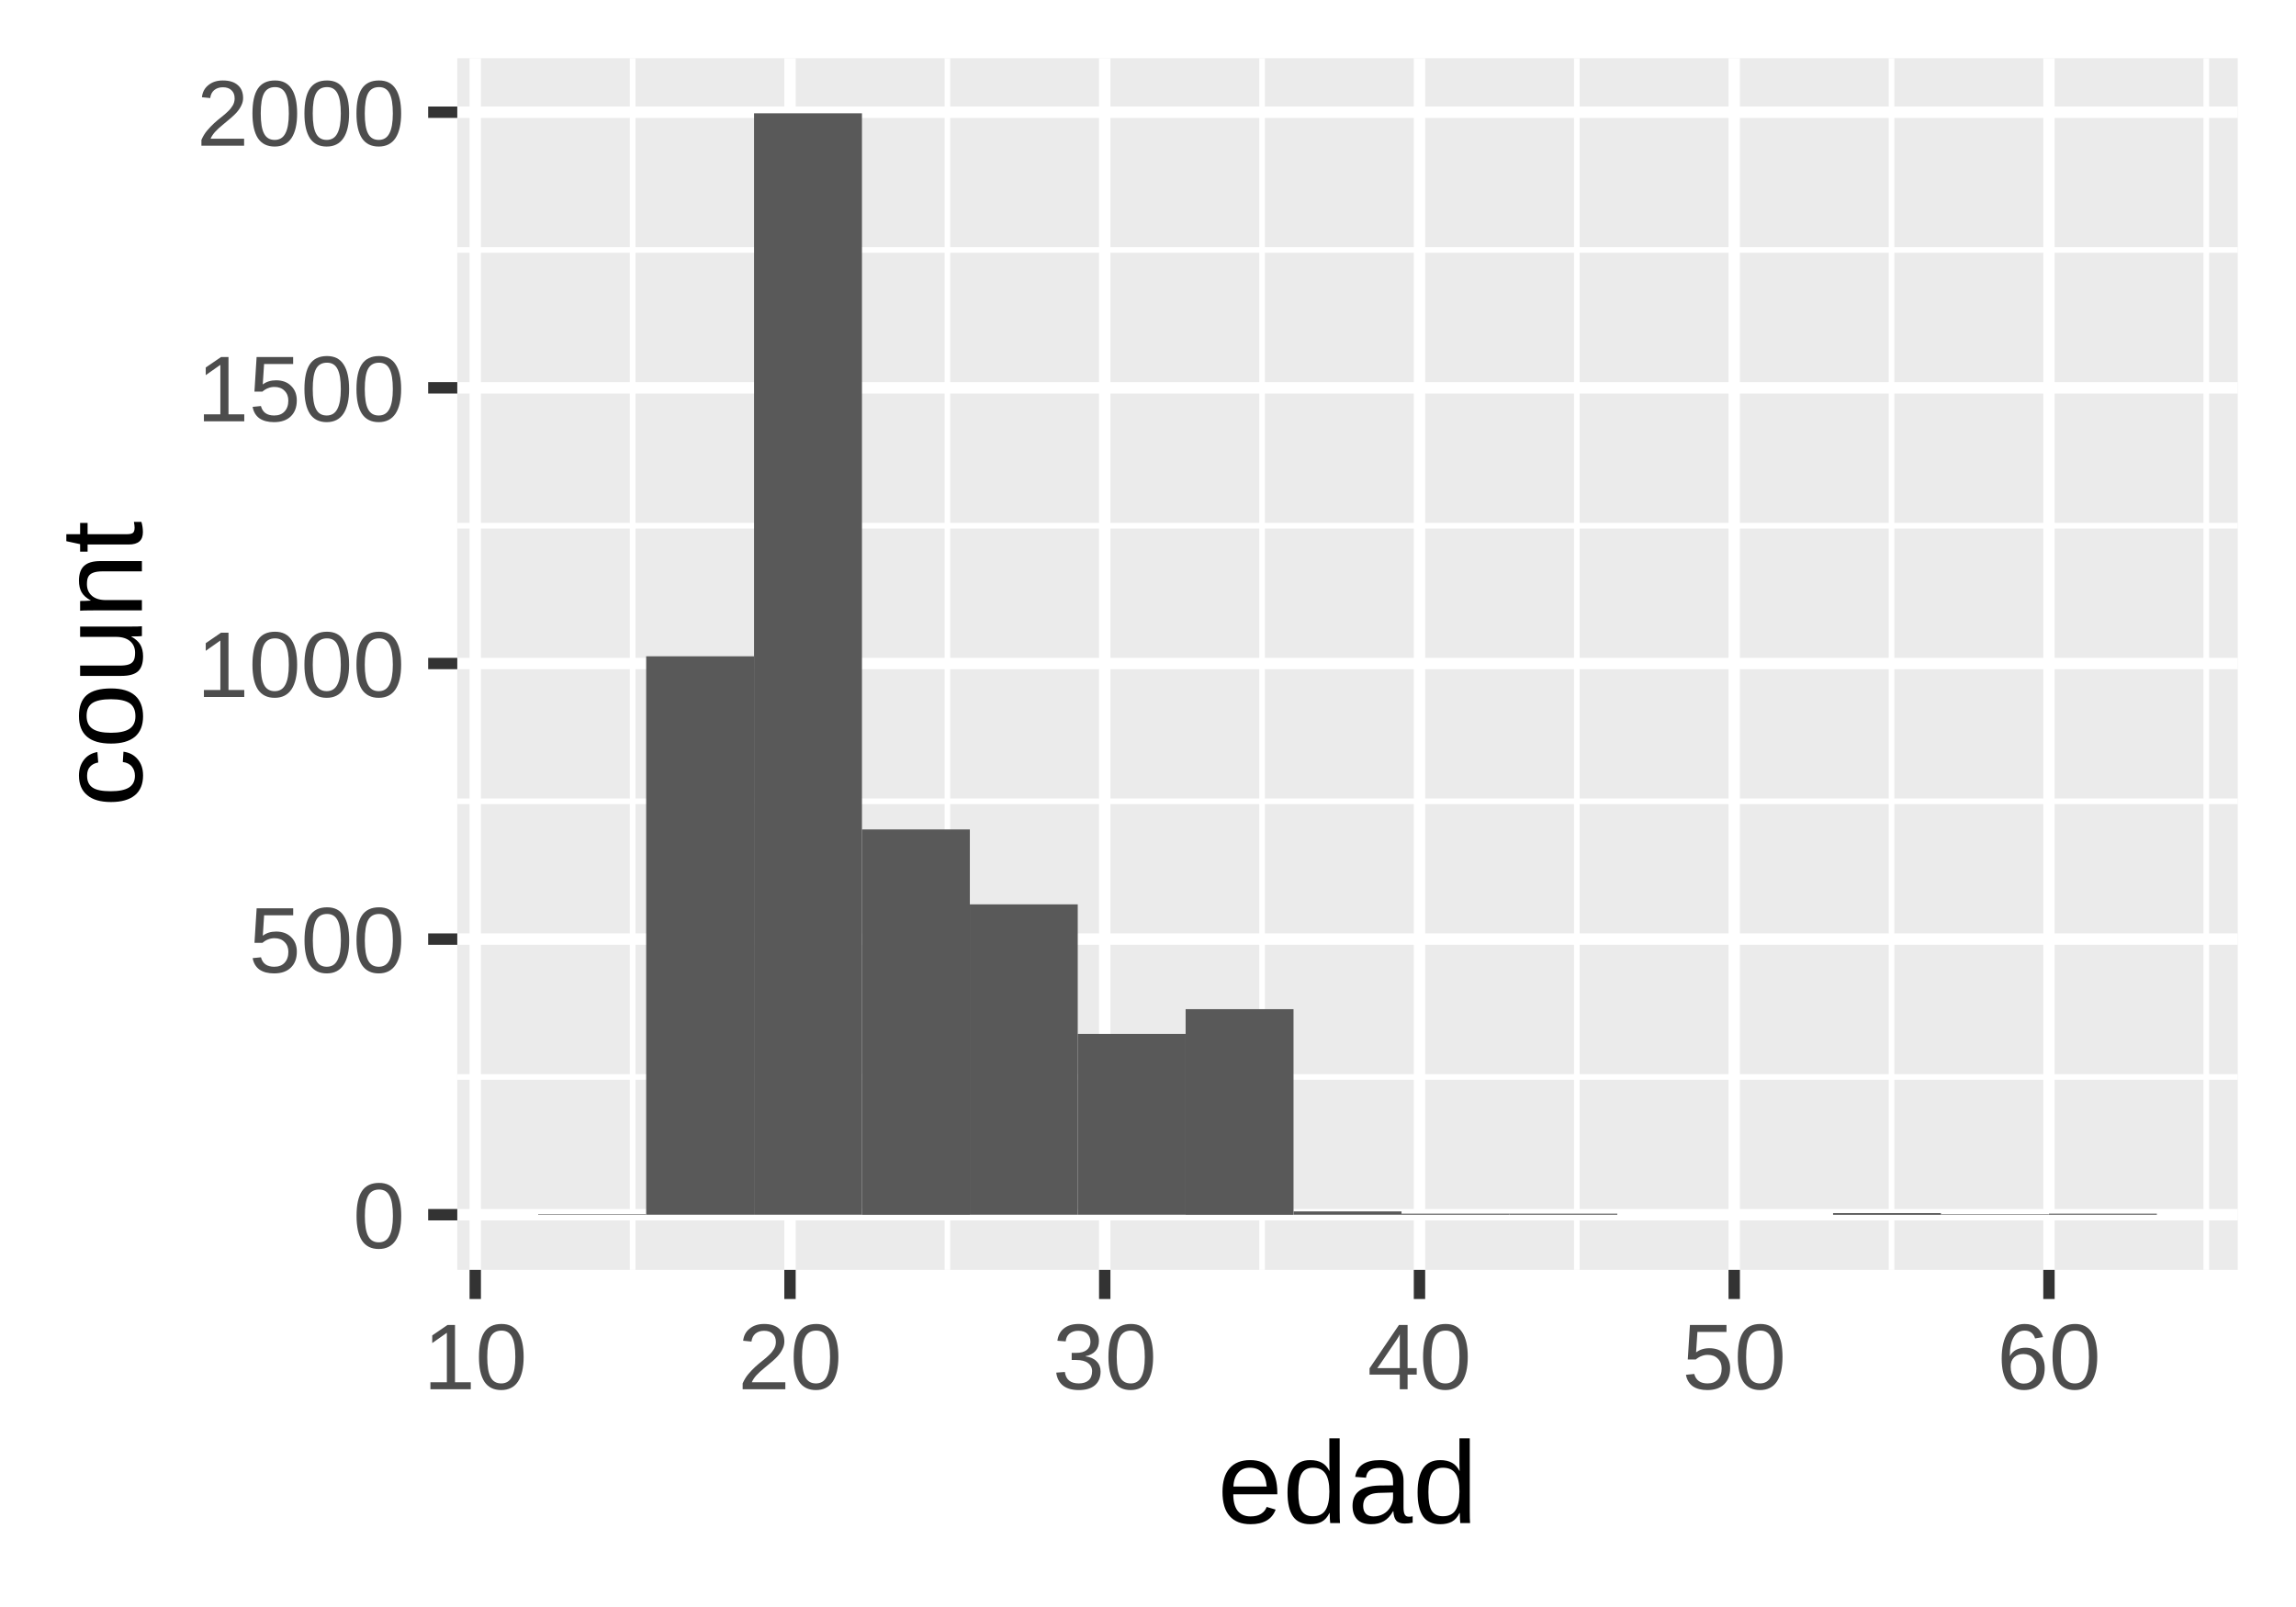
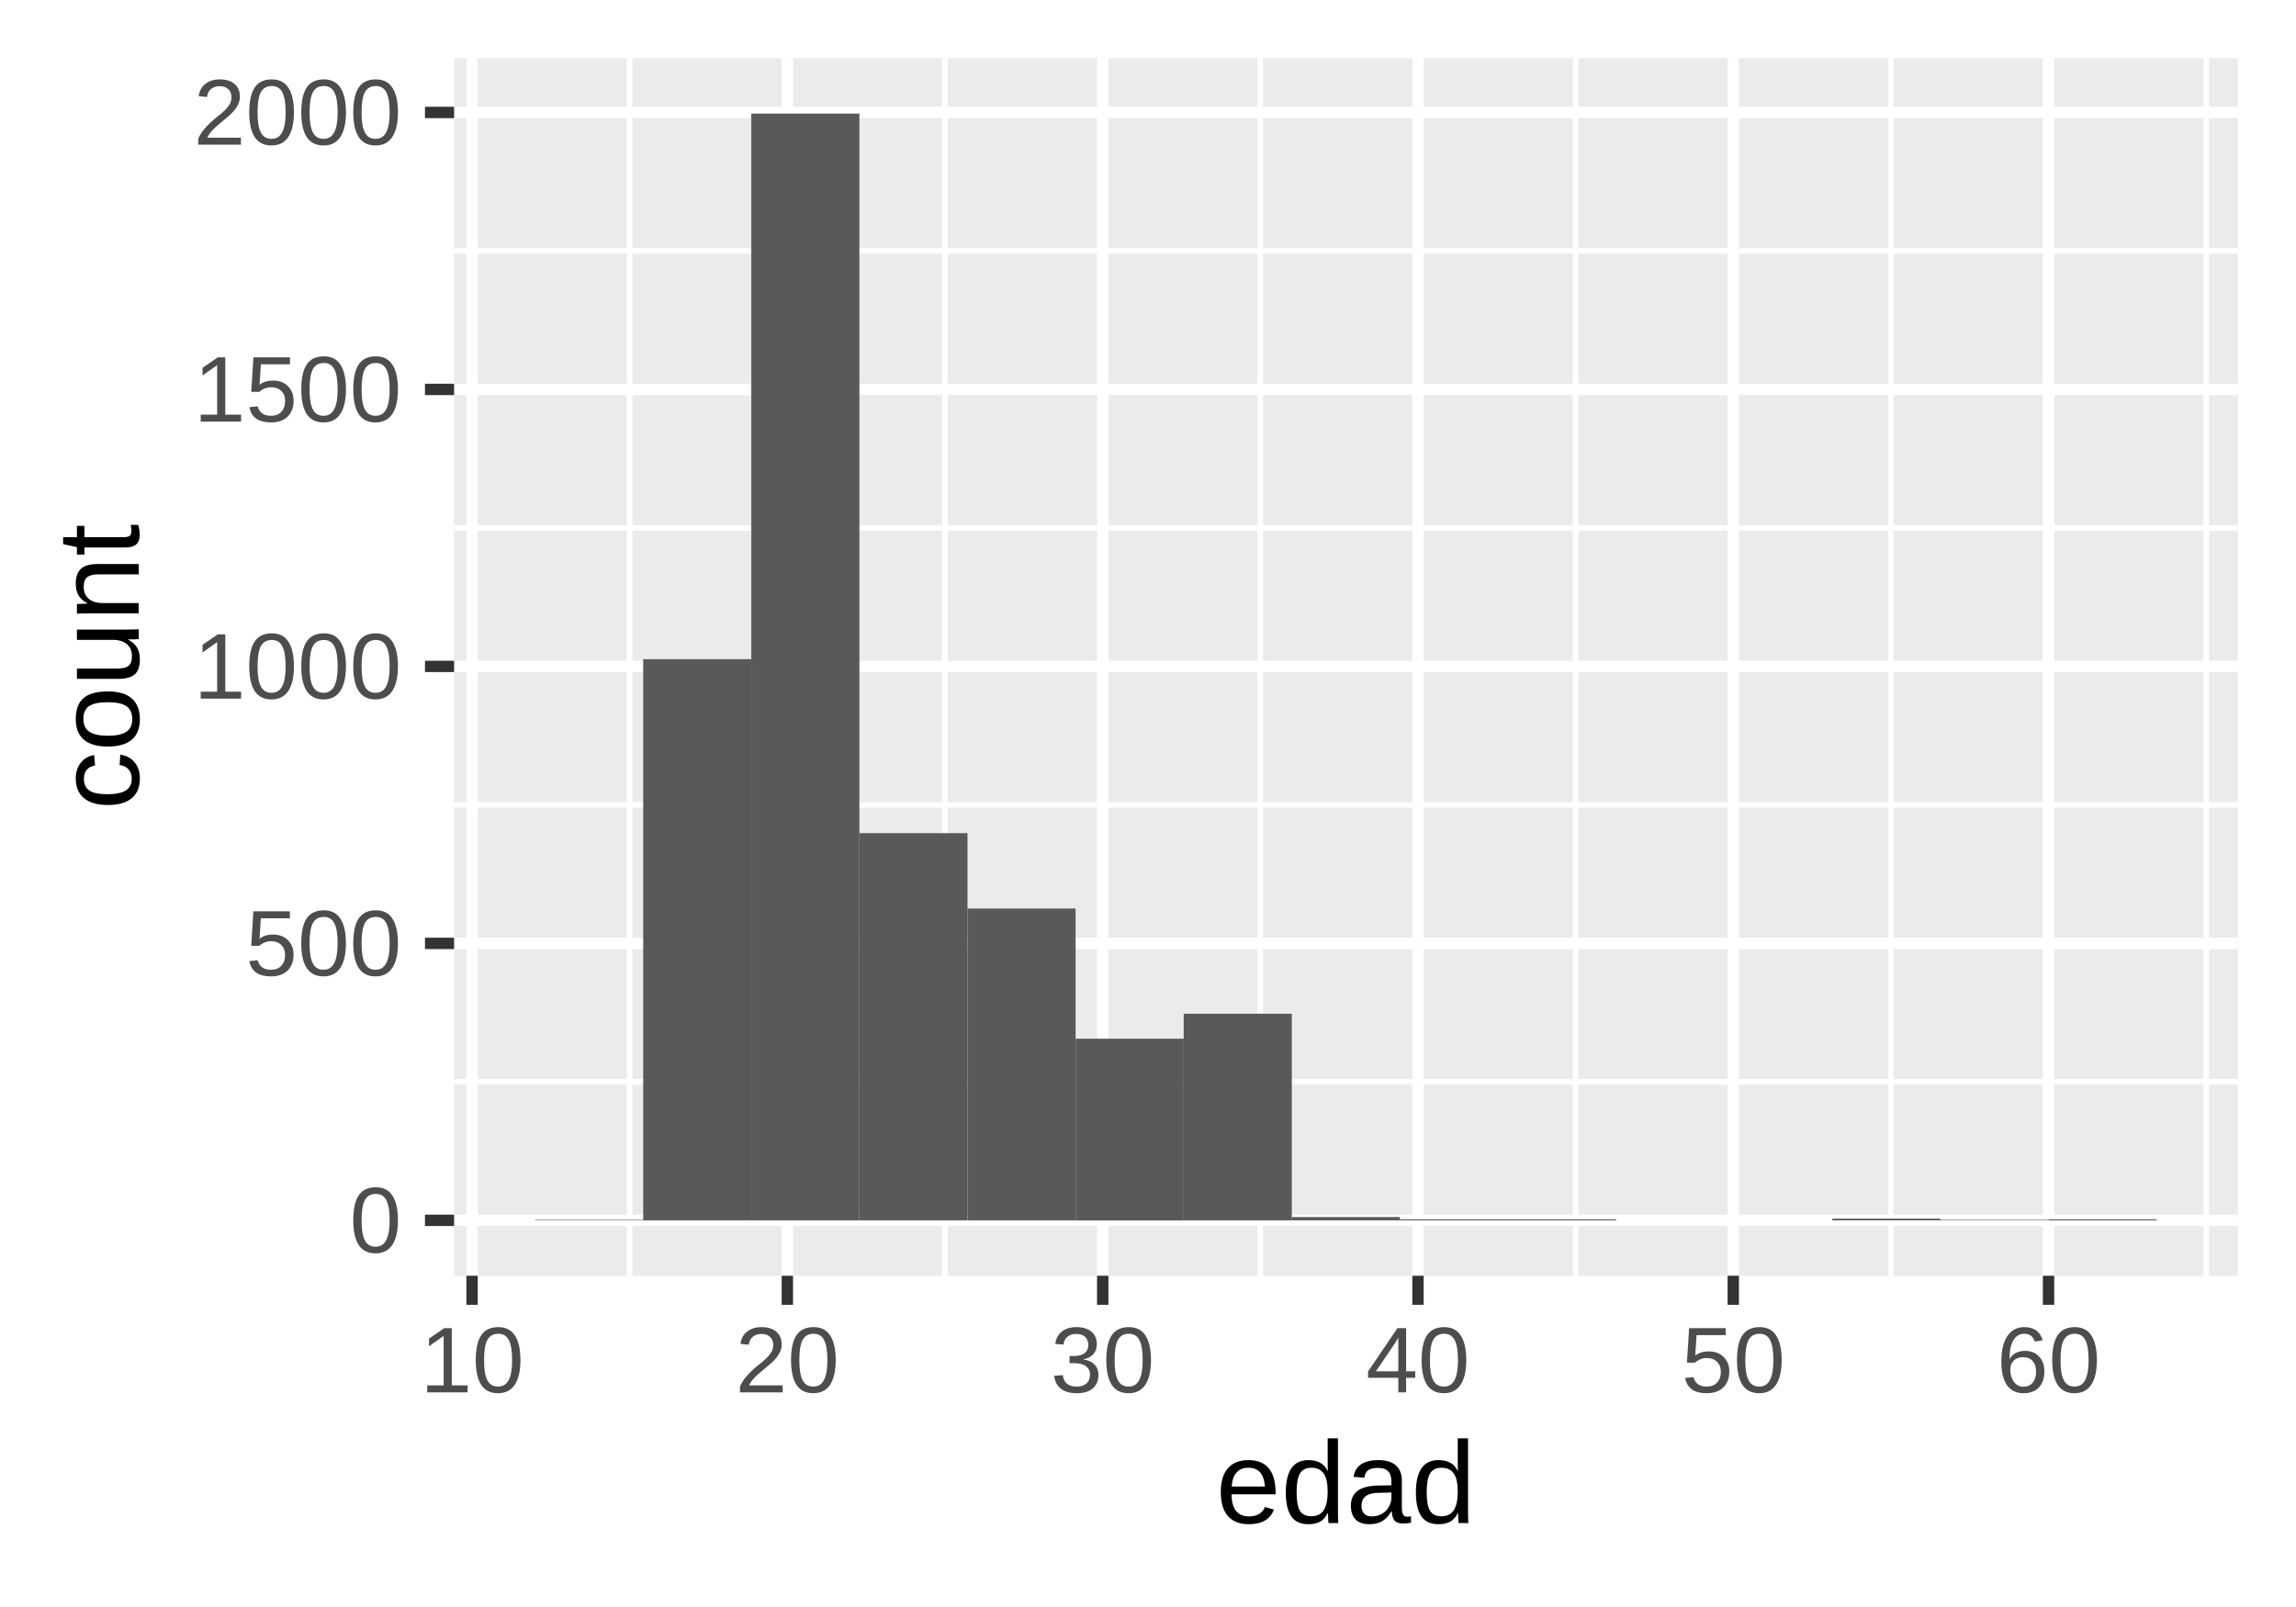
<svg xmlns="http://www.w3.org/2000/svg" viewBox="0 0 216.00 151.20">
  <defs>
    <style type="text/css">
    line, polyline, polygon, path, rect, circle {
      fill: none;
      stroke: #000000;
      stroke-linecap: round;
      stroke-linejoin: round;
      stroke-miterlimit: 10.00;
    }
  </style>
  </defs>
  <rect width="100%" height="100%" style="stroke: none; fill: #FFFFFF;" />
  <rect x="0.00" y="0.00" width="216.00" height="151.20" style="stroke-width: 1.07; stroke: #FFFFFF; fill: #FFFFFF;" />
  <defs>
-     <clipPath id="cpNDMuMDJ8MjEwLjUyfDExOS40OHw1LjQ4">
-       <rect x="43.02" y="5.48" width="167.50" height="114.00" />
+     <clipPath id="cpNDIuNzJ8MjEwLjUyfDEyMC4wM3w1LjQ4">
+       <rect x="42.72" y="5.48" width="167.81" height="114.55" />
    </clipPath>
  </defs>
-   <rect x="43.02" y="5.48" width="167.50" height="114.00" style="stroke-width: 1.07; stroke: none; fill: #EBEBEB;" clip-path="url(#cpNDMuMDJ8MjEwLjUyfDExOS40OHw1LjQ4)" />
-   <polyline points="43.02,101.33 210.52,101.33 " style="stroke-width: 0.53; stroke: #FFFFFF; stroke-linecap: butt;" clip-path="url(#cpNDMuMDJ8MjEwLjUyfDExOS40OHw1LjQ4)" />
-   <polyline points="43.02,75.39 210.52,75.39 " style="stroke-width: 0.53; stroke: #FFFFFF; stroke-linecap: butt;" clip-path="url(#cpNDMuMDJ8MjEwLjUyfDExOS40OHw1LjQ4)" />
-   <polyline points="43.02,49.46 210.52,49.46 " style="stroke-width: 0.53; stroke: #FFFFFF; stroke-linecap: butt;" clip-path="url(#cpNDMuMDJ8MjEwLjUyfDExOS40OHw1LjQ4)" />
-   <polyline points="43.02,23.52 210.52,23.52 " style="stroke-width: 0.53; stroke: #FFFFFF; stroke-linecap: butt;" clip-path="url(#cpNDMuMDJ8MjEwLjUyfDExOS40OHw1LjQ4)" />
-   <polyline points="59.52,119.48 59.52,5.48 " style="stroke-width: 0.53; stroke: #FFFFFF; stroke-linecap: butt;" clip-path="url(#cpNDMuMDJ8MjEwLjUyfDExOS40OHw1LjQ4)" />
-   <polyline points="89.13,119.48 89.13,5.48 " style="stroke-width: 0.53; stroke: #FFFFFF; stroke-linecap: butt;" clip-path="url(#cpNDMuMDJ8MjEwLjUyfDExOS40OHw1LjQ4)" />
-   <polyline points="118.73,119.48 118.73,5.48 " style="stroke-width: 0.53; stroke: #FFFFFF; stroke-linecap: butt;" clip-path="url(#cpNDMuMDJ8MjEwLjUyfDExOS40OHw1LjQ4)" />
-   <polyline points="148.34,119.48 148.34,5.48 " style="stroke-width: 0.53; stroke: #FFFFFF; stroke-linecap: butt;" clip-path="url(#cpNDMuMDJ8MjEwLjUyfDExOS40OHw1LjQ4)" />
-   <polyline points="177.95,119.48 177.95,5.48 " style="stroke-width: 0.53; stroke: #FFFFFF; stroke-linecap: butt;" clip-path="url(#cpNDMuMDJ8MjEwLjUyfDExOS40OHw1LjQ4)" />
-   <polyline points="207.56,119.48 207.56,5.48 " style="stroke-width: 0.53; stroke: #FFFFFF; stroke-linecap: butt;" clip-path="url(#cpNDMuMDJ8MjEwLjUyfDExOS40OHw1LjQ4)" />
-   <polyline points="43.02,114.29 210.52,114.29 " style="stroke-width: 1.07; stroke: #FFFFFF; stroke-linecap: butt;" clip-path="url(#cpNDMuMDJ8MjEwLjUyfDExOS40OHw1LjQ4)" />
-   <polyline points="43.02,88.36 210.52,88.36 " style="stroke-width: 1.07; stroke: #FFFFFF; stroke-linecap: butt;" clip-path="url(#cpNDMuMDJ8MjEwLjUyfDExOS40OHw1LjQ4)" />
-   <polyline points="43.02,62.43 210.52,62.43 " style="stroke-width: 1.07; stroke: #FFFFFF; stroke-linecap: butt;" clip-path="url(#cpNDMuMDJ8MjEwLjUyfDExOS40OHw1LjQ4)" />
-   <polyline points="43.02,36.49 210.52,36.49 " style="stroke-width: 1.07; stroke: #FFFFFF; stroke-linecap: butt;" clip-path="url(#cpNDMuMDJ8MjEwLjUyfDExOS40OHw1LjQ4)" />
-   <polyline points="43.02,10.56 210.52,10.56 " style="stroke-width: 1.07; stroke: #FFFFFF; stroke-linecap: butt;" clip-path="url(#cpNDMuMDJ8MjEwLjUyfDExOS40OHw1LjQ4)" />
-   <polyline points="44.71,119.48 44.71,5.48 " style="stroke-width: 1.07; stroke: #FFFFFF; stroke-linecap: butt;" clip-path="url(#cpNDMuMDJ8MjEwLjUyfDExOS40OHw1LjQ4)" />
-   <polyline points="74.32,119.48 74.32,5.48 " style="stroke-width: 1.07; stroke: #FFFFFF; stroke-linecap: butt;" clip-path="url(#cpNDMuMDJ8MjEwLjUyfDExOS40OHw1LjQ4)" />
-   <polyline points="103.93,119.48 103.93,5.48 " style="stroke-width: 1.07; stroke: #FFFFFF; stroke-linecap: butt;" clip-path="url(#cpNDMuMDJ8MjEwLjUyfDExOS40OHw1LjQ4)" />
-   <polyline points="133.54,119.48 133.54,5.48 " style="stroke-width: 1.07; stroke: #FFFFFF; stroke-linecap: butt;" clip-path="url(#cpNDMuMDJ8MjEwLjUyfDExOS40OHw1LjQ4)" />
-   <polyline points="163.15,119.48 163.15,5.48 " style="stroke-width: 1.07; stroke: #FFFFFF; stroke-linecap: butt;" clip-path="url(#cpNDMuMDJ8MjEwLjUyfDExOS40OHw1LjQ4)" />
-   <polyline points="192.76,119.48 192.76,5.48 " style="stroke-width: 1.07; stroke: #FFFFFF; stroke-linecap: butt;" clip-path="url(#cpNDMuMDJ8MjEwLjUyfDExOS40OHw1LjQ4)" />
-   <rect x="50.63" y="114.24" width="10.15" height="0.05" style="stroke-width: 1.07; stroke: none; stroke-linecap: square; stroke-linejoin: miter; fill: #595959;" clip-path="url(#cpNDMuMDJ8MjEwLjUyfDExOS40OHw1LjQ4)" />
-   <rect x="60.79" y="61.75" width="10.15" height="52.54" style="stroke-width: 1.07; stroke: none; stroke-linecap: square; stroke-linejoin: miter; fill: #595959;" clip-path="url(#cpNDMuMDJ8MjEwLjUyfDExOS40OHw1LjQ4)" />
-   <rect x="70.94" y="10.66" width="10.15" height="103.63" style="stroke-width: 1.07; stroke: none; stroke-linecap: square; stroke-linejoin: miter; fill: #595959;" clip-path="url(#cpNDMuMDJ8MjEwLjUyfDExOS40OHw1LjQ4)" />
-   <rect x="81.09" y="78.04" width="10.15" height="36.26" style="stroke-width: 1.07; stroke: none; stroke-linecap: square; stroke-linejoin: miter; fill: #595959;" clip-path="url(#cpNDMuMDJ8MjEwLjUyfDExOS40OHw1LjQ4)" />
-   <rect x="91.24" y="85.09" width="10.15" height="29.20" style="stroke-width: 1.07; stroke: none; stroke-linecap: square; stroke-linejoin: miter; fill: #595959;" clip-path="url(#cpNDMuMDJ8MjEwLjUyfDExOS40OHw1LjQ4)" />
-   <rect x="101.39" y="97.28" width="10.15" height="17.01" style="stroke-width: 1.07; stroke: none; stroke-linecap: square; stroke-linejoin: miter; fill: #595959;" clip-path="url(#cpNDMuMDJ8MjEwLjUyfDExOS40OHw1LjQ4)" />
-   <rect x="111.54" y="94.95" width="10.15" height="19.35" style="stroke-width: 1.07; stroke: none; stroke-linecap: square; stroke-linejoin: miter; fill: #595959;" clip-path="url(#cpNDMuMDJ8MjEwLjUyfDExOS40OHw1LjQ4)" />
-   <rect x="121.70" y="113.98" width="10.15" height="0.31" style="stroke-width: 1.07; stroke: none; stroke-linecap: square; stroke-linejoin: miter; fill: #595959;" clip-path="url(#cpNDMuMDJ8MjEwLjUyfDExOS40OHw1LjQ4)" />
-   <rect x="131.85" y="114.19" width="10.15" height="0.10" style="stroke-width: 1.07; stroke: none; stroke-linecap: square; stroke-linejoin: miter; fill: #595959;" clip-path="url(#cpNDMuMDJ8MjEwLjUyfDExOS40OHw1LjQ4)" />
-   <rect x="142.00" y="114.19" width="10.15" height="0.10" style="stroke-width: 1.07; stroke: none; stroke-linecap: square; stroke-linejoin: miter; fill: #595959;" clip-path="url(#cpNDMuMDJ8MjEwLjUyfDExOS40OHw1LjQ4)" />
-   <rect x="152.15" y="114.29" width="10.15" height="0.00" style="stroke-width: 1.07; stroke: none; stroke-linecap: square; stroke-linejoin: miter; fill: #595959;" clip-path="url(#cpNDMuMDJ8MjEwLjUyfDExOS40OHw1LjQ4)" />
-   <rect x="162.30" y="114.29" width="10.15" height="0.00" style="stroke-width: 1.07; stroke: none; stroke-linecap: square; stroke-linejoin: miter; fill: #595959;" clip-path="url(#cpNDMuMDJ8MjEwLjUyfDExOS40OHw1LjQ4)" />
-   <rect x="172.45" y="114.14" width="10.15" height="0.16" style="stroke-width: 1.07; stroke: none; stroke-linecap: square; stroke-linejoin: miter; fill: #595959;" clip-path="url(#cpNDMuMDJ8MjEwLjUyfDExOS40OHw1LjQ4)" />
-   <rect x="182.60" y="114.24" width="10.15" height="0.05" style="stroke-width: 1.07; stroke: none; stroke-linecap: square; stroke-linejoin: miter; fill: #595959;" clip-path="url(#cpNDMuMDJ8MjEwLjUyfDExOS40OHw1LjQ4)" />
-   <rect x="192.76" y="114.19" width="10.15" height="0.10" style="stroke-width: 1.07; stroke: none; stroke-linecap: square; stroke-linejoin: miter; fill: #595959;" clip-path="url(#cpNDMuMDJ8MjEwLjUyfDExOS40OHw1LjQ4)" />
+   <rect x="42.72" y="5.48" width="167.81" height="114.55" style="stroke-width: 1.07; stroke: none; fill: #EBEBEB;" clip-path="url(#cpNDIuNzJ8MjEwLjUyfDEyMC4wM3w1LjQ4)" />
+   <polyline points="42.72,101.79 210.52,101.79 " style="stroke-width: 0.53; stroke: #FFFFFF; stroke-linecap: butt;" clip-path="url(#cpNDIuNzJ8MjEwLjUyfDEyMC4wM3w1LjQ4)" />
+   <polyline points="42.72,75.73 210.52,75.73 " style="stroke-width: 0.53; stroke: #FFFFFF; stroke-linecap: butt;" clip-path="url(#cpNDIuNzJ8MjEwLjUyfDEyMC4wM3w1LjQ4)" />
+   <polyline points="42.72,49.67 210.52,49.67 " style="stroke-width: 0.53; stroke: #FFFFFF; stroke-linecap: butt;" clip-path="url(#cpNDIuNzJ8MjEwLjUyfDEyMC4wM3w1LjQ4)" />
+   <polyline points="42.72,23.61 210.52,23.61 " style="stroke-width: 0.53; stroke: #FFFFFF; stroke-linecap: butt;" clip-path="url(#cpNDIuNzJ8MjEwLjUyfDEyMC4wM3w1LjQ4)" />
+   <polyline points="59.24,120.03 59.24,5.48 " style="stroke-width: 0.53; stroke: #FFFFFF; stroke-linecap: butt;" clip-path="url(#cpNDIuNzJ8MjEwLjUyfDEyMC4wM3w1LjQ4)" />
+   <polyline points="88.90,120.03 88.90,5.48 " style="stroke-width: 0.53; stroke: #FFFFFF; stroke-linecap: butt;" clip-path="url(#cpNDIuNzJ8MjEwLjUyfDEyMC4wM3w1LjQ4)" />
+   <polyline points="118.57,120.03 118.57,5.48 " style="stroke-width: 0.53; stroke: #FFFFFF; stroke-linecap: butt;" clip-path="url(#cpNDIuNzJ8MjEwLjUyfDEyMC4wM3w1LjQ4)" />
+   <polyline points="148.23,120.03 148.23,5.48 " style="stroke-width: 0.53; stroke: #FFFFFF; stroke-linecap: butt;" clip-path="url(#cpNDIuNzJ8MjEwLjUyfDEyMC4wM3w1LjQ4)" />
+   <polyline points="177.89,120.03 177.89,5.48 " style="stroke-width: 0.53; stroke: #FFFFFF; stroke-linecap: butt;" clip-path="url(#cpNDIuNzJ8MjEwLjUyfDEyMC4wM3w1LjQ4)" />
+   <polyline points="207.55,120.03 207.55,5.48 " style="stroke-width: 0.53; stroke: #FFFFFF; stroke-linecap: butt;" clip-path="url(#cpNDIuNzJ8MjEwLjUyfDEyMC4wM3w1LjQ4)" />
+   <polyline points="42.72,114.82 210.52,114.82 " style="stroke-width: 1.07; stroke: #FFFFFF; stroke-linecap: butt;" clip-path="url(#cpNDIuNzJ8MjEwLjUyfDEyMC4wM3w1LjQ4)" />
+   <polyline points="42.72,88.76 210.52,88.76 " style="stroke-width: 1.07; stroke: #FFFFFF; stroke-linecap: butt;" clip-path="url(#cpNDIuNzJ8MjEwLjUyfDEyMC4wM3w1LjQ4)" />
+   <polyline points="42.72,62.70 210.52,62.70 " style="stroke-width: 1.07; stroke: #FFFFFF; stroke-linecap: butt;" clip-path="url(#cpNDIuNzJ8MjEwLjUyfDEyMC4wM3w1LjQ4)" />
+   <polyline points="42.72,36.64 210.52,36.64 " style="stroke-width: 1.07; stroke: #FFFFFF; stroke-linecap: butt;" clip-path="url(#cpNDIuNzJ8MjEwLjUyfDEyMC4wM3w1LjQ4)" />
+   <polyline points="42.72,10.58 210.52,10.58 " style="stroke-width: 1.07; stroke: #FFFFFF; stroke-linecap: butt;" clip-path="url(#cpNDIuNzJ8MjEwLjUyfDEyMC4wM3w1LjQ4)" />
+   <polyline points="44.41,120.03 44.41,5.48 " style="stroke-width: 1.07; stroke: #FFFFFF; stroke-linecap: butt;" clip-path="url(#cpNDIuNzJ8MjEwLjUyfDEyMC4wM3w1LjQ4)" />
+   <polyline points="74.07,120.03 74.07,5.48 " style="stroke-width: 1.07; stroke: #FFFFFF; stroke-linecap: butt;" clip-path="url(#cpNDIuNzJ8MjEwLjUyfDEyMC4wM3w1LjQ4)" />
+   <polyline points="103.74,120.03 103.74,5.48 " style="stroke-width: 1.07; stroke: #FFFFFF; stroke-linecap: butt;" clip-path="url(#cpNDIuNzJ8MjEwLjUyfDEyMC4wM3w1LjQ4)" />
+   <polyline points="133.40,120.03 133.40,5.48 " style="stroke-width: 1.07; stroke: #FFFFFF; stroke-linecap: butt;" clip-path="url(#cpNDIuNzJ8MjEwLjUyfDEyMC4wM3w1LjQ4)" />
+   <polyline points="163.06,120.03 163.06,5.48 " style="stroke-width: 1.07; stroke: #FFFFFF; stroke-linecap: butt;" clip-path="url(#cpNDIuNzJ8MjEwLjUyfDEyMC4wM3w1LjQ4)" />
+   <polyline points="192.72,120.03 192.72,5.48 " style="stroke-width: 1.07; stroke: #FFFFFF; stroke-linecap: butt;" clip-path="url(#cpNDIuNzJ8MjEwLjUyfDEyMC4wM3w1LjQ4)" />
+   <rect x="50.34" y="114.77" width="10.17" height="0.05" style="stroke-width: 1.07; stroke: none; stroke-linecap: square; stroke-linejoin: miter; fill: #595959;" clip-path="url(#cpNDIuNzJ8MjEwLjUyfDEyMC4wM3w1LjQ4)" />
+   <rect x="60.51" y="62.02" width="10.17" height="52.80" style="stroke-width: 1.07; stroke: none; stroke-linecap: square; stroke-linejoin: miter; fill: #595959;" clip-path="url(#cpNDIuNzJ8MjEwLjUyfDEyMC4wM3w1LjQ4)" />
+   <rect x="70.68" y="10.69" width="10.17" height="104.13" style="stroke-width: 1.07; stroke: none; stroke-linecap: square; stroke-linejoin: miter; fill: #595959;" clip-path="url(#cpNDIuNzJ8MjEwLjUyfDEyMC4wM3w1LjQ4)" />
+   <rect x="80.85" y="78.39" width="10.17" height="36.43" style="stroke-width: 1.07; stroke: none; stroke-linecap: square; stroke-linejoin: miter; fill: #595959;" clip-path="url(#cpNDIuNzJ8MjEwLjUyfDEyMC4wM3w1LjQ4)" />
+   <rect x="91.02" y="85.48" width="10.17" height="29.34" style="stroke-width: 1.07; stroke: none; stroke-linecap: square; stroke-linejoin: miter; fill: #595959;" clip-path="url(#cpNDIuNzJ8MjEwLjUyfDEyMC4wM3w1LjQ4)" />
+   <rect x="101.19" y="97.73" width="10.17" height="17.10" style="stroke-width: 1.07; stroke: none; stroke-linecap: square; stroke-linejoin: miter; fill: #595959;" clip-path="url(#cpNDIuNzJ8MjEwLjUyfDEyMC4wM3w1LjQ4)" />
+   <rect x="111.36" y="95.38" width="10.17" height="19.44" style="stroke-width: 1.07; stroke: none; stroke-linecap: square; stroke-linejoin: miter; fill: #595959;" clip-path="url(#cpNDIuNzJ8MjEwLjUyfDEyMC4wM3w1LjQ4)" />
+   <rect x="121.53" y="114.51" width="10.17" height="0.31" style="stroke-width: 1.07; stroke: none; stroke-linecap: square; stroke-linejoin: miter; fill: #595959;" clip-path="url(#cpNDIuNzJ8MjEwLjUyfDEyMC4wM3w1LjQ4)" />
+   <rect x="131.70" y="114.72" width="10.17" height="0.10" style="stroke-width: 1.07; stroke: none; stroke-linecap: square; stroke-linejoin: miter; fill: #595959;" clip-path="url(#cpNDIuNzJ8MjEwLjUyfDEyMC4wM3w1LjQ4)" />
+   <rect x="141.87" y="114.72" width="10.17" height="0.10" style="stroke-width: 1.07; stroke: none; stroke-linecap: square; stroke-linejoin: miter; fill: #595959;" clip-path="url(#cpNDIuNzJ8MjEwLjUyfDEyMC4wM3w1LjQ4)" />
+   <rect x="152.04" y="114.82" width="10.17" height="0.00" style="stroke-width: 1.07; stroke: none; stroke-linecap: square; stroke-linejoin: miter; fill: #595959;" clip-path="url(#cpNDIuNzJ8MjEwLjUyfDEyMC4wM3w1LjQ4)" />
+   <rect x="162.21" y="114.82" width="10.17" height="0.00" style="stroke-width: 1.07; stroke: none; stroke-linecap: square; stroke-linejoin: miter; fill: #595959;" clip-path="url(#cpNDIuNzJ8MjEwLjUyfDEyMC4wM3w1LjQ4)" />
+   <rect x="172.38" y="114.66" width="10.17" height="0.16" style="stroke-width: 1.07; stroke: none; stroke-linecap: square; stroke-linejoin: miter; fill: #595959;" clip-path="url(#cpNDIuNzJ8MjEwLjUyfDEyMC4wM3w1LjQ4)" />
+   <rect x="182.55" y="114.77" width="10.17" height="0.05" style="stroke-width: 1.07; stroke: none; stroke-linecap: square; stroke-linejoin: miter; fill: #595959;" clip-path="url(#cpNDIuNzJ8MjEwLjUyfDEyMC4wM3w1LjQ4)" />
+   <rect x="192.72" y="114.72" width="10.17" height="0.10" style="stroke-width: 1.07; stroke: none; stroke-linecap: square; stroke-linejoin: miter; fill: #595959;" clip-path="url(#cpNDIuNzJ8MjEwLjUyfDEyMC4wM3w1LjQ4)" />
  <defs>
    <clipPath id="cpMC4wMHwyMTYuMDB8MTUxLjIwfDAuMDA=">
      <rect x="0.00" y="0.00" width="216.00" height="151.20" />
    </clipPath>
  </defs>
  <g clip-path="url(#cpMC4wMHwyMTYuMDB8MTUxLjIwfDAuMDA=)">
-     <text x="33.20" y="117.44" style="font-size: 8.80px; fill: #4D4D4D; font-family: Arial;" textLength="4.89px" lengthAdjust="spacingAndGlyphs">0</text>
+     <text x="32.89" y="117.85" style="font-size: 8.80px; fill: #4D4D4D; font-family: Arimo;" textLength="4.89px" lengthAdjust="spacingAndGlyphs">0</text>
  </g>
  <g clip-path="url(#cpMC4wMHwyMTYuMDB8MTUxLjIwfDAuMDA=)">
-     <text x="23.41" y="91.51" style="font-size: 8.80px; fill: #4D4D4D; font-family: Arial;" textLength="14.68px" lengthAdjust="spacingAndGlyphs">500</text>
+     <text x="23.10" y="91.79" style="font-size: 8.80px; fill: #4D4D4D; font-family: Arimo;" textLength="14.68px" lengthAdjust="spacingAndGlyphs">500</text>
  </g>
  <g clip-path="url(#cpMC4wMHwyMTYuMDB8MTUxLjIwfDAuMDA=)">
-     <text x="18.51" y="65.58" style="font-size: 8.80px; fill: #4D4D4D; font-family: Arial;" textLength="19.58px" lengthAdjust="spacingAndGlyphs">1000</text>
+     <text x="18.21" y="65.73" style="font-size: 8.80px; fill: #4D4D4D; font-family: Arimo;" textLength="19.58px" lengthAdjust="spacingAndGlyphs">1000</text>
  </g>
  <g clip-path="url(#cpMC4wMHwyMTYuMDB8MTUxLjIwfDAuMDA=)">
-     <text x="18.51" y="39.64" style="font-size: 8.80px; fill: #4D4D4D; font-family: Arial;" textLength="19.58px" lengthAdjust="spacingAndGlyphs">1500</text>
+     <text x="18.21" y="39.67" style="font-size: 8.80px; fill: #4D4D4D; font-family: Arimo;" textLength="19.58px" lengthAdjust="spacingAndGlyphs">1500</text>
  </g>
  <g clip-path="url(#cpMC4wMHwyMTYuMDB8MTUxLjIwfDAuMDA=)">
-     <text x="18.51" y="13.71" style="font-size: 8.80px; fill: #4D4D4D; font-family: Arial;" textLength="19.58px" lengthAdjust="spacingAndGlyphs">2000</text>
+     <text x="18.21" y="13.61" style="font-size: 8.80px; fill: #4D4D4D; font-family: Arimo;" textLength="19.58px" lengthAdjust="spacingAndGlyphs">2000</text>
  </g>
-   <polyline points="40.28,114.29 43.02,114.29 " style="stroke-width: 1.07; stroke: #333333; stroke-linecap: butt;" clip-path="url(#cpMC4wMHwyMTYuMDB8MTUxLjIwfDAuMDA=)" />
-   <polyline points="40.28,88.36 43.02,88.36 " style="stroke-width: 1.07; stroke: #333333; stroke-linecap: butt;" clip-path="url(#cpMC4wMHwyMTYuMDB8MTUxLjIwfDAuMDA=)" />
-   <polyline points="40.28,62.43 43.02,62.43 " style="stroke-width: 1.07; stroke: #333333; stroke-linecap: butt;" clip-path="url(#cpMC4wMHwyMTYuMDB8MTUxLjIwfDAuMDA=)" />
-   <polyline points="40.28,36.49 43.02,36.49 " style="stroke-width: 1.07; stroke: #333333; stroke-linecap: butt;" clip-path="url(#cpMC4wMHwyMTYuMDB8MTUxLjIwfDAuMDA=)" />
-   <polyline points="40.28,10.56 43.02,10.56 " style="stroke-width: 1.07; stroke: #333333; stroke-linecap: butt;" clip-path="url(#cpMC4wMHwyMTYuMDB8MTUxLjIwfDAuMDA=)" />
-   <polyline points="44.71,122.22 44.71,119.48 " style="stroke-width: 1.07; stroke: #333333; stroke-linecap: butt;" clip-path="url(#cpMC4wMHwyMTYuMDB8MTUxLjIwfDAuMDA=)" />
-   <polyline points="74.32,122.22 74.32,119.48 " style="stroke-width: 1.07; stroke: #333333; stroke-linecap: butt;" clip-path="url(#cpMC4wMHwyMTYuMDB8MTUxLjIwfDAuMDA=)" />
-   <polyline points="103.93,122.22 103.93,119.48 " style="stroke-width: 1.07; stroke: #333333; stroke-linecap: butt;" clip-path="url(#cpMC4wMHwyMTYuMDB8MTUxLjIwfDAuMDA=)" />
-   <polyline points="133.54,122.22 133.54,119.48 " style="stroke-width: 1.07; stroke: #333333; stroke-linecap: butt;" clip-path="url(#cpMC4wMHwyMTYuMDB8MTUxLjIwfDAuMDA=)" />
-   <polyline points="163.15,122.22 163.15,119.48 " style="stroke-width: 1.07; stroke: #333333; stroke-linecap: butt;" clip-path="url(#cpMC4wMHwyMTYuMDB8MTUxLjIwfDAuMDA=)" />
-   <polyline points="192.76,122.22 192.76,119.48 " style="stroke-width: 1.07; stroke: #333333; stroke-linecap: butt;" clip-path="url(#cpMC4wMHwyMTYuMDB8MTUxLjIwfDAuMDA=)" />
+   <polyline points="39.98,114.82 42.72,114.82 " style="stroke-width: 1.07; stroke: #333333; stroke-linecap: butt;" clip-path="url(#cpMC4wMHwyMTYuMDB8MTUxLjIwfDAuMDA=)" />
+   <polyline points="39.98,88.76 42.72,88.76 " style="stroke-width: 1.07; stroke: #333333; stroke-linecap: butt;" clip-path="url(#cpMC4wMHwyMTYuMDB8MTUxLjIwfDAuMDA=)" />
+   <polyline points="39.98,62.70 42.72,62.70 " style="stroke-width: 1.07; stroke: #333333; stroke-linecap: butt;" clip-path="url(#cpMC4wMHwyMTYuMDB8MTUxLjIwfDAuMDA=)" />
+   <polyline points="39.98,36.64 42.72,36.64 " style="stroke-width: 1.07; stroke: #333333; stroke-linecap: butt;" clip-path="url(#cpMC4wMHwyMTYuMDB8MTUxLjIwfDAuMDA=)" />
+   <polyline points="39.98,10.58 42.72,10.58 " style="stroke-width: 1.07; stroke: #333333; stroke-linecap: butt;" clip-path="url(#cpMC4wMHwyMTYuMDB8MTUxLjIwfDAuMDA=)" />
+   <polyline points="44.41,122.77 44.41,120.03 " style="stroke-width: 1.07; stroke: #333333; stroke-linecap: butt;" clip-path="url(#cpMC4wMHwyMTYuMDB8MTUxLjIwfDAuMDA=)" />
+   <polyline points="74.07,122.77 74.07,120.03 " style="stroke-width: 1.07; stroke: #333333; stroke-linecap: butt;" clip-path="url(#cpMC4wMHwyMTYuMDB8MTUxLjIwfDAuMDA=)" />
+   <polyline points="103.74,122.77 103.74,120.03 " style="stroke-width: 1.07; stroke: #333333; stroke-linecap: butt;" clip-path="url(#cpMC4wMHwyMTYuMDB8MTUxLjIwfDAuMDA=)" />
+   <polyline points="133.40,122.77 133.40,120.03 " style="stroke-width: 1.07; stroke: #333333; stroke-linecap: butt;" clip-path="url(#cpMC4wMHwyMTYuMDB8MTUxLjIwfDAuMDA=)" />
+   <polyline points="163.06,122.77 163.06,120.03 " style="stroke-width: 1.07; stroke: #333333; stroke-linecap: butt;" clip-path="url(#cpMC4wMHwyMTYuMDB8MTUxLjIwfDAuMDA=)" />
+   <polyline points="192.72,122.77 192.72,120.03 " style="stroke-width: 1.07; stroke: #333333; stroke-linecap: butt;" clip-path="url(#cpMC4wMHwyMTYuMDB8MTUxLjIwfDAuMDA=)" />
  <g clip-path="url(#cpMC4wMHwyMTYuMDB8MTUxLjIwfDAuMDA=)">
-     <text x="39.82" y="130.71" style="font-size: 8.80px; fill: #4D4D4D; font-family: Arial;" textLength="9.79px" lengthAdjust="spacingAndGlyphs">10</text>
+     <text x="39.52" y="131.01" style="font-size: 8.80px; fill: #4D4D4D; font-family: Arimo;" textLength="9.79px" lengthAdjust="spacingAndGlyphs">10</text>
  </g>
  <g clip-path="url(#cpMC4wMHwyMTYuMDB8MTUxLjIwfDAuMDA=)">
-     <text x="69.43" y="130.71" style="font-size: 8.80px; fill: #4D4D4D; font-family: Arial;" textLength="9.79px" lengthAdjust="spacingAndGlyphs">20</text>
+     <text x="69.18" y="131.01" style="font-size: 8.80px; fill: #4D4D4D; font-family: Arimo;" textLength="9.79px" lengthAdjust="spacingAndGlyphs">20</text>
  </g>
  <g clip-path="url(#cpMC4wMHwyMTYuMDB8MTUxLjIwfDAuMDA=)">
-     <text x="99.04" y="130.71" style="font-size: 8.80px; fill: #4D4D4D; font-family: Arial;" textLength="9.79px" lengthAdjust="spacingAndGlyphs">30</text>
+     <text x="98.84" y="131.01" style="font-size: 8.80px; fill: #4D4D4D; font-family: Arimo;" textLength="9.79px" lengthAdjust="spacingAndGlyphs">30</text>
  </g>
  <g clip-path="url(#cpMC4wMHwyMTYuMDB8MTUxLjIwfDAuMDA=)">
-     <text x="128.64" y="130.71" style="font-size: 8.80px; fill: #4D4D4D; font-family: Arial;" textLength="9.79px" lengthAdjust="spacingAndGlyphs">40</text>
+     <text x="128.50" y="131.01" style="font-size: 8.80px; fill: #4D4D4D; font-family: Arimo;" textLength="9.79px" lengthAdjust="spacingAndGlyphs">40</text>
  </g>
  <g clip-path="url(#cpMC4wMHwyMTYuMDB8MTUxLjIwfDAuMDA=)">
-     <text x="158.25" y="130.71" style="font-size: 8.80px; fill: #4D4D4D; font-family: Arial;" textLength="9.79px" lengthAdjust="spacingAndGlyphs">50</text>
+     <text x="158.17" y="131.01" style="font-size: 8.80px; fill: #4D4D4D; font-family: Arimo;" textLength="9.79px" lengthAdjust="spacingAndGlyphs">50</text>
  </g>
  <g clip-path="url(#cpMC4wMHwyMTYuMDB8MTUxLjIwfDAuMDA=)">
-     <text x="187.86" y="130.71" style="font-size: 8.80px; fill: #4D4D4D; font-family: Arial;" textLength="9.79px" lengthAdjust="spacingAndGlyphs">60</text>
+     <text x="187.83" y="131.01" style="font-size: 8.80px; fill: #4D4D4D; font-family: Arimo;" textLength="9.79px" lengthAdjust="spacingAndGlyphs">60</text>
  </g>
  <g clip-path="url(#cpMC4wMHwyMTYuMDB8MTUxLjIwfDAuMDA=)">
-     <text x="114.54" y="143.30" style="font-size: 11.00px; font-family: Arial;" textLength="24.47px" lengthAdjust="spacingAndGlyphs">edad</text>
+     <text x="114.38" y="143.30" style="font-size: 11.00px; font-family: Arimo;" textLength="24.47px" lengthAdjust="spacingAndGlyphs">edad</text>
  </g>
  <g clip-path="url(#cpMC4wMHwyMTYuMDB8MTUxLjIwfDAuMDA=)">
-     <text transform="translate(13.35,75.93) rotate(-90)" style="font-size: 11.00px; font-family: Arial;" textLength="26.91px" lengthAdjust="spacingAndGlyphs">count</text>
+     <text transform="translate(13.05,76.21) rotate(-90)" style="font-size: 11.00px; font-family: Arimo;" textLength="26.91px" lengthAdjust="spacingAndGlyphs">count</text>
  </g>
</svg>
